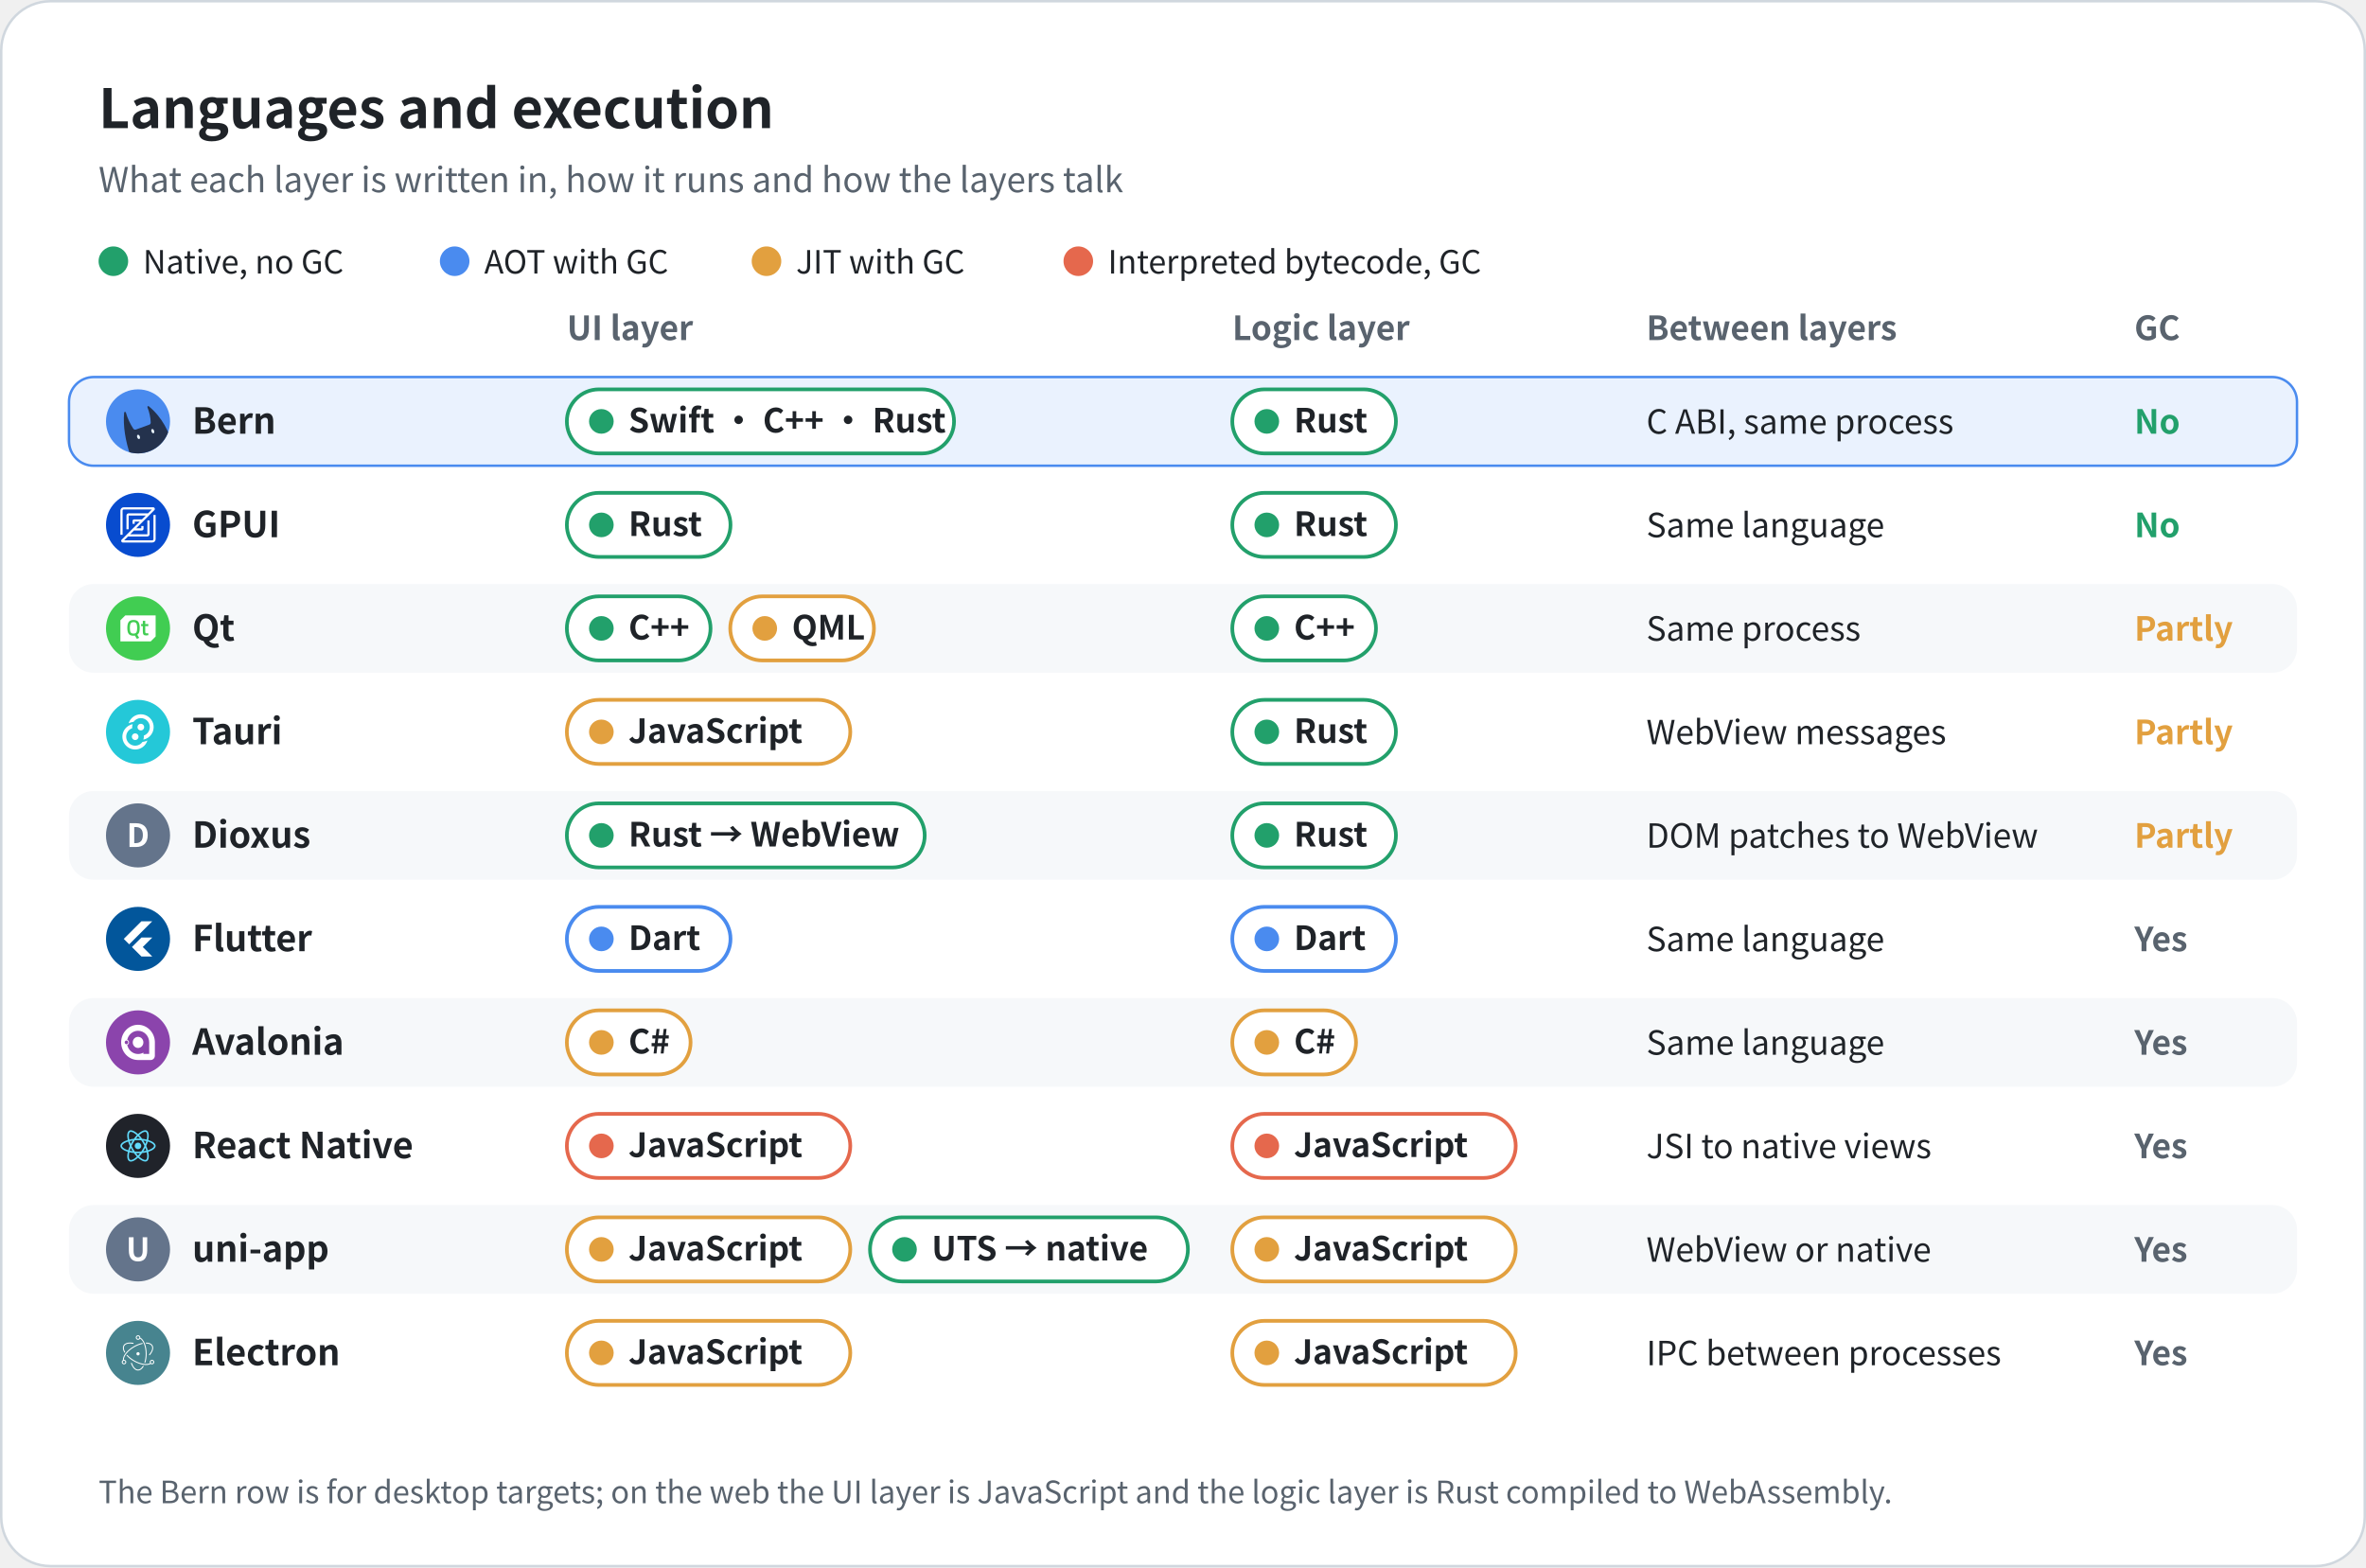
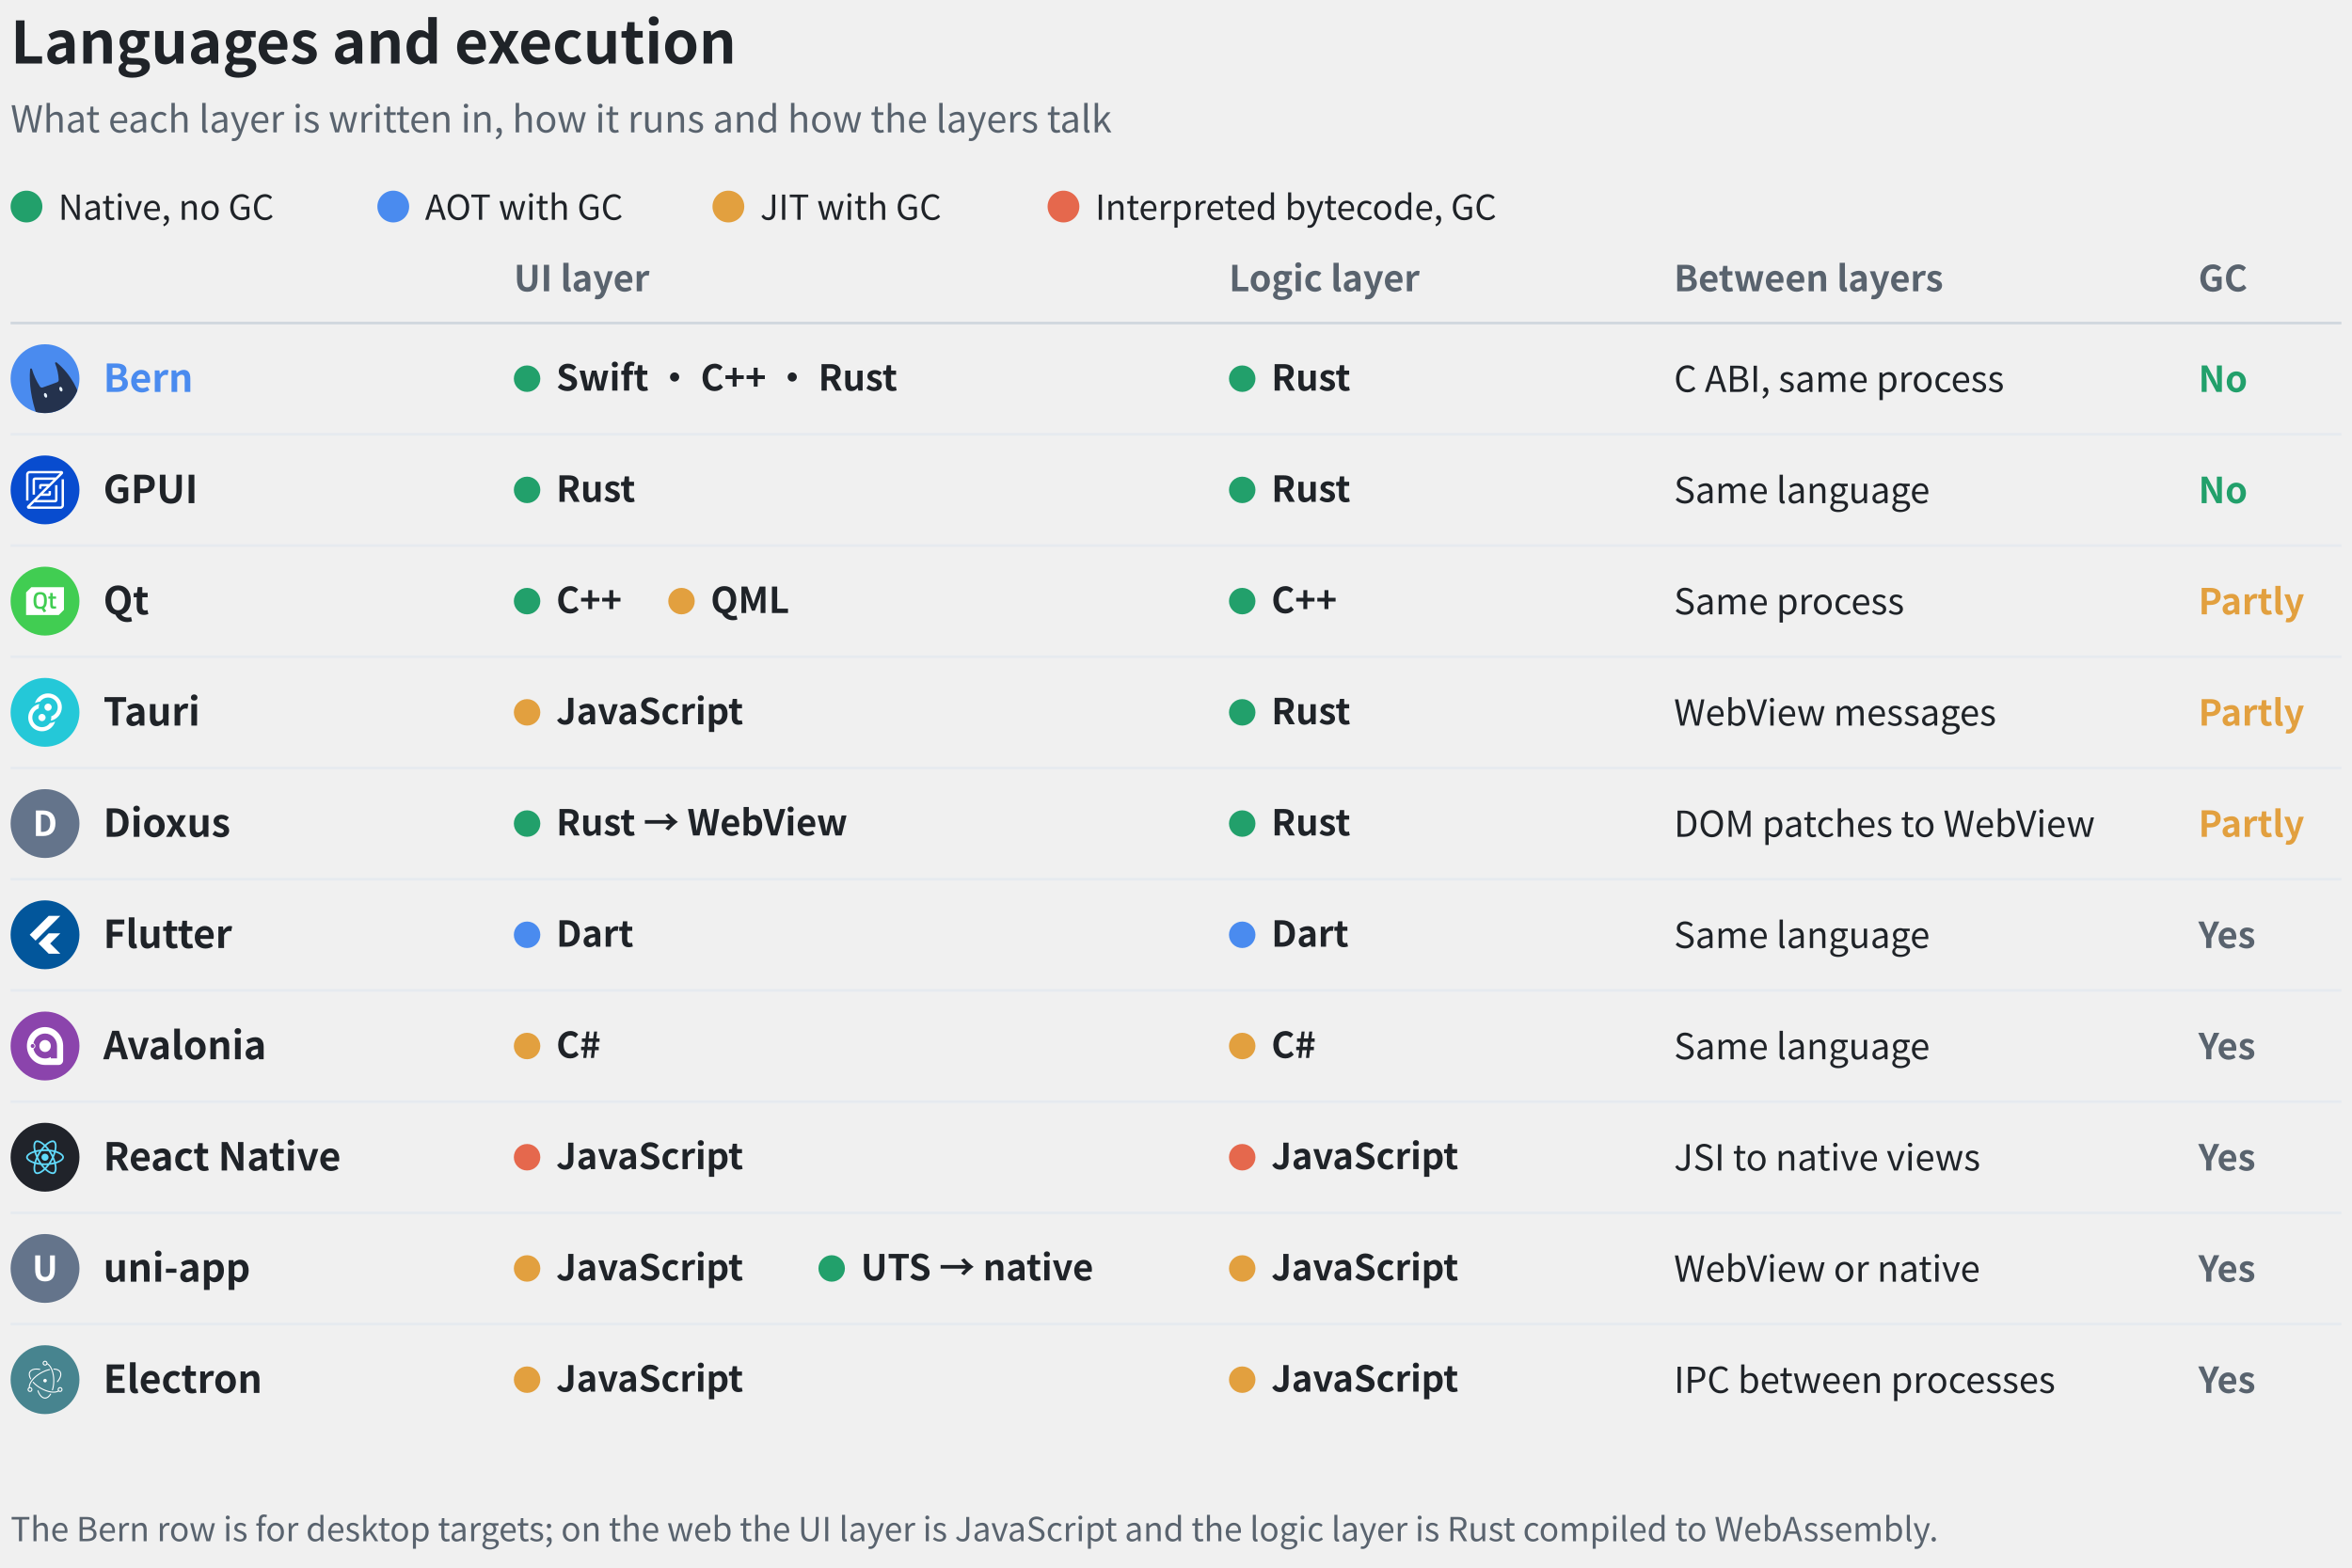
- <svg xmlns="http://www.w3.org/2000/svg" viewBox="0 0 960 636" width="960" height="636" font-family="-apple-system, BlinkMacSystemFont, 'Segoe UI', 'PingFang SC', 'Hiragino Sans GB', 'Microsoft YaHei', 'Noto Sans CJK SC', 'Helvetica Neue', Arial, sans-serif">
+ <svg xmlns="http://www.w3.org/2000/svg" viewBox="36 28 888 592" width="888" height="592" font-family="-apple-system, BlinkMacSystemFont, 'Segoe UI', 'PingFang SC', 'Hiragino Sans GB', 'Microsoft YaHei', 'Noto Sans CJK SC', 'Helvetica Neue', Arial, sans-serif">
  <defs>
    <symbol id="bern-logo" viewBox="0 0 1024 1024">
      <defs>
        <clipPath id="bern-symbol-disc">
          <circle cx="512" cy="512" r="512" />
        </clipPath>
      </defs>
      <g clip-path="url(#bern-symbol-disc)">
        <rect width="1024" height="1024" fill="#4A8BEF" />
        <path fill="#24324D" d="M 290.4 372.1 C 270.7 579.3 309.8 827.6 392.0 1060.0 L 1100 1100 L 1060.0 880.0 C 1013.0 692.2 904.4 451.5 684.3 270.5 A 14 14 0 0 0 662.4 286.5 C 693.7 364.2 711.6 444.8 715.3 529.4 A 36 36 0 0 1 691.6 564.9 C 620.6 590.7 549.5 616.5 478.5 642.4 A 36 36 0 0 1 436.0 628.1 C 383.8 547.6 344.6 461.1 317.8 369.5 A 14 14 0 0 0 290.4 372.1 Z" />
        <ellipse rx="22" ry="36" fill="#E8F4FF" transform="translate(520 760) rotate(-20)" />
        <ellipse rx="22" ry="36" fill="#E8F4FF" transform="translate(748 668) rotate(-20)" />
      </g>
    </symbol>
    <marker id="arrow" viewBox="0 0 10 10" refX="8" refY="5" markerWidth="10" markerHeight="10" markerUnits="userSpaceOnUse" orient="auto-start-reverse">
      <path d="M0 0 L10 5 L0 10 z" fill="#AFB8C1" />
    </marker>
    <marker id="arrow-accent" viewBox="0 0 10 10" refX="8" refY="5" markerWidth="11" markerHeight="11" markerUnits="userSpaceOnUse" orient="auto-start-reverse">
      <path d="M0 0 L10 5 L0 10 z" fill="#4A8BEF" />
    </marker>
  </defs>
-   <rect x="0.5" y="0.5" width="959" height="635" rx="20" fill="#FFFFFF" stroke="#D0D7DE" />
  <text x="40" y="52" font-size="22" font-weight="700" fill="#1F2328">Languages and execution</text>
  <text x="40" y="78" font-size="14" fill="#59636E">What each layer is written in, how it runs and how the layers talk</text>
  <circle cx="46" cy="106" r="6" fill="#22A06B" />
  <text x="58" y="111" font-size="13" fill="#1F2328">Native, no GC</text>
  <circle cx="184.48" cy="106" r="6" fill="#4A8BEF" />
  <text x="196.48" y="111" font-size="13" fill="#1F2328">AOT with GC</text>
  <circle cx="311.0" cy="106" r="6" fill="#E2A03F" />
  <text x="323.0" y="111" font-size="13" fill="#1F2328">JIT with GC</text>
  <circle cx="437.52" cy="106" r="6" fill="#E5684D" />
  <text x="449.52" y="111" font-size="13" fill="#1F2328">Interpreted bytecode, GC</text>
  <text x="230" y="138" font-size="13.5" font-weight="600" fill="#59636E">UI layer</text>
  <text x="500" y="138" font-size="13.5" font-weight="600" fill="#59636E">Logic layer</text>
  <text x="668" y="138" font-size="13.5" font-weight="600" fill="#59636E">Between layers</text>
  <text x="866" y="138" font-size="13.5" font-weight="600" fill="#59636E">GC</text>
-   <rect x="28" y="153.0" width="904" height="36" rx="10" fill="#EAF2FE" stroke="#4A8BEF" />
-   <use href="#bern-logo" x="43.0" y="158.0" width="26.0" height="26.0" />
-   <text x="78" y="176.0" font-size="14.5" font-weight="700" fill="#1F2328">Bern</text>
-   <rect x="230" y="158.0" width="157.1" height="26" rx="13" fill="#FFFFFF" stroke="#22A06B" stroke-width="1.5" />
-   <circle cx="244" cy="171.0" r="5" fill="#22A06B" />
-   <text x="255" y="175.5" font-size="13.5" font-weight="600" fill="#1F2328">Swift · C++ · Rust</text>
-   <rect x="500" y="158.0" width="66.4" height="26" rx="13" fill="#FFFFFF" stroke="#22A06B" stroke-width="1.5" />
-   <circle cx="514" cy="171.0" r="5" fill="#22A06B" />
-   <text x="525" y="175.5" font-size="13.5" font-weight="600" fill="#1F2328">Rust</text>
+   <line x1="40" y1="150.0" x2="920" y2="150.0" stroke="#D0D7DE" />
+   <use href="#bern-logo" x="40.0" y="158.0" width="26.0" height="26.0" />
+   <text x="75" y="176.0" font-size="14.5" font-weight="700" fill="#4A8BEF">Bern</text>
+   <circle cx="235" cy="171.0" r="5" fill="#22A06B" />
+   <text x="246" y="175.5" font-size="13.5" font-weight="600" fill="#1F2328">Swift · C++ · Rust</text>
+   <circle cx="505" cy="171.0" r="5" fill="#22A06B" />
+   <text x="516" y="175.5" font-size="13.5" font-weight="600" fill="#1F2328">Rust</text>
  <text x="668" y="176.0" font-size="13.5" fill="#1F2328">C ABI, same process</text>
  <text x="866" y="176.0" font-size="13.5" font-weight="600" fill="#22A06B">No</text>
-   <circle cx="56.0" cy="213.0" r="13.0" fill="#084CCF" />
-   <path d="M2.25 1.5a.75.75 0 0 0-.75.75v16.5H0V2.25A2.25 2.25 0 0 1 2.25 0h20.095c1.002 0 1.504 1.212.795 1.92L10.764 14.298h3.486V12.75h1.5v1.922a1.125 1.125 0 0 1-1.125 1.125H9.264l-2.578 2.578h11.689V9h1.5v9.375a1.5 1.5 0 0 1-1.5 1.5H5.185L2.562 22.5H21.75a.75.75 0 0 0 .75-.75V5.25H24v16.5A2.25 2.25 0 0 1 21.75 24H1.655C.653 24 .151 22.788.86 22.08L13.19 9.75H9.75v1.5h-1.5V9.375A1.125 1.125 0 0 1 9.375 8.25h5.314l2.625-2.625H5.625V15h-1.5V5.625a1.5 1.5 0 0 1 1.5-1.5h13.19L21.438 1.5z" fill="#FFFFFF" transform="translate(48.85 205.85) scale(0.5958)" />
-   <text x="78" y="218.0" font-size="14.5" font-weight="600" fill="#1F2328">GPUI</text>
-   <rect x="230" y="200.0" width="66.4" height="26" rx="13" fill="#FFFFFF" stroke="#22A06B" stroke-width="1.5" />
-   <circle cx="244" cy="213.0" r="5" fill="#22A06B" />
-   <text x="255" y="217.5" font-size="13.5" font-weight="600" fill="#1F2328">Rust</text>
-   <rect x="500" y="200.0" width="66.4" height="26" rx="13" fill="#FFFFFF" stroke="#22A06B" stroke-width="1.5" />
-   <circle cx="514" cy="213.0" r="5" fill="#22A06B" />
-   <text x="525" y="217.5" font-size="13.5" font-weight="600" fill="#1F2328">Rust</text>
+   <line x1="40" y1="192.0" x2="920" y2="192.0" stroke="#E6EAEF" />
+   <circle cx="53.0" cy="213.0" r="13.0" fill="#084CCF" />
+   <path d="M2.25 1.5a.75.75 0 0 0-.75.75v16.5H0V2.25A2.25 2.25 0 0 1 2.25 0h20.095c1.002 0 1.504 1.212.795 1.92L10.764 14.298h3.486V12.75h1.5v1.922a1.125 1.125 0 0 1-1.125 1.125H9.264l-2.578 2.578h11.689V9h1.5v9.375a1.5 1.5 0 0 1-1.5 1.5H5.185L2.562 22.5H21.75a.75.75 0 0 0 .75-.75V5.25H24v16.5A2.25 2.25 0 0 1 21.75 24H1.655C.653 24 .151 22.788.86 22.08L13.19 9.75H9.75v1.5h-1.5V9.375A1.125 1.125 0 0 1 9.375 8.25h5.314l2.625-2.625H5.625V15h-1.5V5.625a1.5 1.5 0 0 1 1.5-1.5h13.19L21.438 1.5z" fill="#FFFFFF" transform="translate(45.85 205.85) scale(0.5958)" />
+   <text x="75" y="218.0" font-size="14.5" font-weight="600" fill="#1F2328">GPUI</text>
+   <circle cx="235" cy="213.0" r="5" fill="#22A06B" />
+   <text x="246" y="217.5" font-size="13.5" font-weight="600" fill="#1F2328">Rust</text>
+   <circle cx="505" cy="213.0" r="5" fill="#22A06B" />
+   <text x="516" y="217.5" font-size="13.5" font-weight="600" fill="#1F2328">Rust</text>
  <text x="668" y="218.0" font-size="13.5" fill="#1F2328">Same language</text>
  <text x="866" y="218.0" font-size="13.5" font-weight="600" fill="#22A06B">No</text>
-   <rect x="28" y="237.0" width="904" height="36" rx="10" fill="#F6F8FA" />
-   <circle cx="56.0" cy="255.0" r="13.0" fill="#41CD52" />
-   <path d="M21.693 3.162H3.33L0 6.49v14.348h20.671L24 17.51V3.162zM12.785 18.4l-1.562.728-1.35-2.217c-.196.057-.499.09-.924.09-1.579 0-2.683-.425-3.305-1.276-.622-.85-.932-2.2-.932-4.033 0-1.84.319-3.206.949-4.098.63-.892 1.726-1.341 3.288-1.341 1.562 0 2.658.441 3.28 1.333.63.883.94 2.25.94 4.098 0 1.219-.13 2.2-.384 2.945-.261.752-.679 1.325-1.268 1.718zm4.736-1.587c-.858 0-1.447-.196-1.766-.59-.32-.392-.483-1.136-.483-2.232v-3.534H14.11V9.051h1.162V6.843h1.644V9.05h2.094v1.415h-2.094v3.346c0 .622.05 1.03.14 1.227.09.204.326.303.695.303l1.243-.05.073 1.326c-.67.13-1.186.196-1.546.196zm-8.58-9.08c-.95 0-1.604.311-1.963.94-.352.63-.532 1.629-.532 3.011 0 1.374.172 2.364.515 2.953.344.589 1.006.892 1.98.892.973 0 1.628-.295 1.971-.876.335-.58.507-1.57.507-2.953 0-1.39-.172-2.396-.523-3.026-.352-.63-1.006-.94-1.955-.94Z" fill="#FFFFFF" transform="translate(48.85 247.85) scale(0.5958)" />
-   <text x="78" y="260.0" font-size="14.5" font-weight="600" fill="#1F2328">Qt</text>
-   <rect x="230" y="242.0" width="58.3" height="26" rx="13" fill="#FFFFFF" stroke="#22A06B" stroke-width="1.5" />
-   <circle cx="244" cy="255.0" r="5" fill="#22A06B" />
-   <text x="255" y="259.5" font-size="13.5" font-weight="600" fill="#1F2328">C++</text>
-   <rect x="296.3" y="242.0" width="58.3" height="26" rx="13" fill="#FFFFFF" stroke="#E2A03F" stroke-width="1.5" />
-   <circle cx="310.3" cy="255.0" r="5" fill="#E2A03F" />
-   <text x="321.3" y="259.5" font-size="13.5" font-weight="600" fill="#1F2328">QML</text>
-   <rect x="500" y="242.0" width="58.3" height="26" rx="13" fill="#FFFFFF" stroke="#22A06B" stroke-width="1.5" />
-   <circle cx="514" cy="255.0" r="5" fill="#22A06B" />
-   <text x="525" y="259.5" font-size="13.5" font-weight="600" fill="#1F2328">C++</text>
+   <line x1="40" y1="234.0" x2="920" y2="234.0" stroke="#E6EAEF" />
+   <circle cx="53.0" cy="255.0" r="13.0" fill="#41CD52" />
+   <path d="M21.693 3.162H3.33L0 6.49v14.348h20.671L24 17.51V3.162zM12.785 18.4l-1.562.728-1.35-2.217c-.196.057-.499.09-.924.09-1.579 0-2.683-.425-3.305-1.276-.622-.85-.932-2.2-.932-4.033 0-1.84.319-3.206.949-4.098.63-.892 1.726-1.341 3.288-1.341 1.562 0 2.658.441 3.28 1.333.63.883.94 2.25.94 4.098 0 1.219-.13 2.2-.384 2.945-.261.752-.679 1.325-1.268 1.718zm4.736-1.587c-.858 0-1.447-.196-1.766-.59-.32-.392-.483-1.136-.483-2.232v-3.534H14.11V9.051h1.162V6.843h1.644V9.05h2.094v1.415h-2.094v3.346c0 .622.05 1.03.14 1.227.09.204.326.303.695.303l1.243-.05.073 1.326c-.67.13-1.186.196-1.546.196zm-8.58-9.08c-.95 0-1.604.311-1.963.94-.352.63-.532 1.629-.532 3.011 0 1.374.172 2.364.515 2.953.344.589 1.006.892 1.98.892.973 0 1.628-.295 1.971-.876.335-.58.507-1.57.507-2.953 0-1.39-.172-2.396-.523-3.026-.352-.63-1.006-.94-1.955-.94Z" fill="#FFFFFF" transform="translate(45.85 247.85) scale(0.5958)" />
+   <text x="75" y="260.0" font-size="14.5" font-weight="600" fill="#1F2328">Qt</text>
+   <circle cx="235" cy="255.0" r="5" fill="#22A06B" />
+   <text x="246" y="259.5" font-size="13.5" font-weight="600" fill="#1F2328">C++</text>
+   <circle cx="293.3" cy="255.0" r="5" fill="#E2A03F" />
+   <text x="304.3" y="259.5" font-size="13.5" font-weight="600" fill="#1F2328">QML</text>
+   <circle cx="505" cy="255.0" r="5" fill="#22A06B" />
+   <text x="516" y="259.5" font-size="13.5" font-weight="600" fill="#1F2328">C++</text>
  <text x="668" y="260.0" font-size="13.5" fill="#1F2328">Same process</text>
  <text x="866" y="260.0" font-size="13.5" font-weight="600" fill="#E2A03F">Partly</text>
-   <circle cx="56.0" cy="297.0" r="13.0" fill="#24C8D8" />
-   <path d="M13.912 0a8.72 8.72 0 0 0-8.308 6.139c1.05-.515 2.18-.845 3.342-.976 2.415-3.363 7.4-3.412 9.88-.097 2.48 3.315 1.025 8.084-2.883 9.45a6.131 6.131 0 0 1-.3 2.762 8.72 8.72 0 0 0 3.01-1.225A8.72 8.72 0 0 0 13.913 0zm.082 6.451a2.284 2.284 0 1 0-.15 4.566 2.284 2.284 0 0 0 .15-4.566zm-5.629.27a8.72 8.72 0 0 0-3.031 1.235 8.72 8.72 0 1 0 13.06 9.913 10.173 10.174 0 0 1-3.343.965 6.125 6.125 0 1 1-7.028-9.343 6.114 6.115 0 0 1 .342-2.772zm1.713 6.27a2.284 2.284 0 0 0-2.284 2.283 2.284 2.284 0 0 0 2.284 2.284 2.284 2.284 0 0 0 2.284-2.284 2.284 2.284 0 0 0-2.284-2.284z" fill="#FFFFFF" transform="translate(48.85 289.85) scale(0.5958)" />
-   <text x="78" y="302.0" font-size="14.5" font-weight="600" fill="#1F2328">Tauri</text>
-   <rect x="230" y="284.0" width="115.0" height="26" rx="13" fill="#FFFFFF" stroke="#E2A03F" stroke-width="1.5" />
-   <circle cx="244" cy="297.0" r="5" fill="#E2A03F" />
-   <text x="255" y="301.5" font-size="13.5" font-weight="600" fill="#1F2328">JavaScript</text>
-   <rect x="500" y="284.0" width="66.4" height="26" rx="13" fill="#FFFFFF" stroke="#22A06B" stroke-width="1.5" />
-   <circle cx="514" cy="297.0" r="5" fill="#22A06B" />
-   <text x="525" y="301.5" font-size="13.5" font-weight="600" fill="#1F2328">Rust</text>
+   <line x1="40" y1="276.0" x2="920" y2="276.0" stroke="#E6EAEF" />
+   <circle cx="53.0" cy="297.0" r="13.0" fill="#24C8D8" />
+   <path d="M13.912 0a8.72 8.72 0 0 0-8.308 6.139c1.05-.515 2.18-.845 3.342-.976 2.415-3.363 7.4-3.412 9.88-.097 2.48 3.315 1.025 8.084-2.883 9.45a6.131 6.131 0 0 1-.3 2.762 8.72 8.72 0 0 0 3.01-1.225A8.72 8.72 0 0 0 13.913 0zm.082 6.451a2.284 2.284 0 1 0-.15 4.566 2.284 2.284 0 0 0 .15-4.566zm-5.629.27a8.72 8.72 0 0 0-3.031 1.235 8.72 8.72 0 1 0 13.06 9.913 10.173 10.174 0 0 1-3.343.965 6.125 6.125 0 1 1-7.028-9.343 6.114 6.115 0 0 1 .342-2.772zm1.713 6.27a2.284 2.284 0 0 0-2.284 2.283 2.284 2.284 0 0 0 2.284 2.284 2.284 2.284 0 0 0 2.284-2.284 2.284 2.284 0 0 0-2.284-2.284z" fill="#FFFFFF" transform="translate(45.85 289.85) scale(0.5958)" />
+   <text x="75" y="302.0" font-size="14.5" font-weight="600" fill="#1F2328">Tauri</text>
+   <circle cx="235" cy="297.0" r="5" fill="#E2A03F" />
+   <text x="246" y="301.5" font-size="13.5" font-weight="600" fill="#1F2328">JavaScript</text>
+   <circle cx="505" cy="297.0" r="5" fill="#22A06B" />
+   <text x="516" y="301.5" font-size="13.5" font-weight="600" fill="#1F2328">Rust</text>
  <text x="668" y="302.0" font-size="13.5" fill="#1F2328">WebView messages</text>
  <text x="866" y="302.0" font-size="13.5" font-weight="600" fill="#E2A03F">Partly</text>
-   <rect x="28" y="321.0" width="904" height="36" rx="10" fill="#F6F8FA" />
-   <circle cx="56.0" cy="339.0" r="13.0" fill="#64748B" />
-   <text x="56.0" y="343.7" text-anchor="middle" font-size="13.0" font-weight="700" fill="#FFFFFF">D</text>
-   <text x="78" y="344.0" font-size="14.5" font-weight="600" fill="#1F2328">Dioxus</text>
-   <rect x="230" y="326.0" width="145.2" height="26" rx="13" fill="#FFFFFF" stroke="#22A06B" stroke-width="1.5" />
-   <circle cx="244" cy="339.0" r="5" fill="#22A06B" />
-   <text x="255" y="343.5" font-size="13.5" font-weight="600" fill="#1F2328">Rust → WebView</text>
-   <rect x="500" y="326.0" width="66.4" height="26" rx="13" fill="#FFFFFF" stroke="#22A06B" stroke-width="1.5" />
-   <circle cx="514" cy="339.0" r="5" fill="#22A06B" />
-   <text x="525" y="343.5" font-size="13.5" font-weight="600" fill="#1F2328">Rust</text>
+   <line x1="40" y1="318.0" x2="920" y2="318.0" stroke="#E6EAEF" />
+   <circle cx="53.0" cy="339.0" r="13.0" fill="#64748B" />
+   <text x="53.0" y="343.7" text-anchor="middle" font-size="13.0" font-weight="700" fill="#FFFFFF">D</text>
+   <text x="75" y="344.0" font-size="14.5" font-weight="600" fill="#1F2328">Dioxus</text>
+   <circle cx="235" cy="339.0" r="5" fill="#22A06B" />
+   <text x="246" y="343.5" font-size="13.5" font-weight="600" fill="#1F2328">Rust → WebView</text>
+   <circle cx="505" cy="339.0" r="5" fill="#22A06B" />
+   <text x="516" y="343.5" font-size="13.5" font-weight="600" fill="#1F2328">Rust</text>
  <text x="668" y="344.0" font-size="13.5" fill="#1F2328">DOM patches to WebView</text>
  <text x="866" y="344.0" font-size="13.5" font-weight="600" fill="#E2A03F">Partly</text>
-   <circle cx="56.0" cy="381.0" r="13.0" fill="#02569B" />
-   <path d="M14.314 0L2.3 12 6 15.7 21.684.013h-7.357zm.014 11.072L7.857 17.53l6.47 6.47H21.7l-6.46-6.468 6.46-6.46h-7.37z" fill="#FFFFFF" transform="translate(48.85 373.85) scale(0.5958)" />
-   <text x="78" y="386.0" font-size="14.5" font-weight="600" fill="#1F2328">Flutter</text>
-   <rect x="230" y="368.0" width="66.4" height="26" rx="13" fill="#FFFFFF" stroke="#4A8BEF" stroke-width="1.5" />
-   <circle cx="244" cy="381.0" r="5" fill="#4A8BEF" />
-   <text x="255" y="385.5" font-size="13.5" font-weight="600" fill="#1F2328">Dart</text>
-   <rect x="500" y="368.0" width="66.4" height="26" rx="13" fill="#FFFFFF" stroke="#4A8BEF" stroke-width="1.5" />
-   <circle cx="514" cy="381.0" r="5" fill="#4A8BEF" />
-   <text x="525" y="385.5" font-size="13.5" font-weight="600" fill="#1F2328">Dart</text>
+   <line x1="40" y1="360.0" x2="920" y2="360.0" stroke="#E6EAEF" />
+   <circle cx="53.0" cy="381.0" r="13.0" fill="#02569B" />
+   <path d="M14.314 0L2.3 12 6 15.7 21.684.013h-7.357zm.014 11.072L7.857 17.53l6.47 6.47H21.7l-6.46-6.468 6.46-6.46h-7.37z" fill="#FFFFFF" transform="translate(45.85 373.85) scale(0.5958)" />
+   <text x="75" y="386.0" font-size="14.5" font-weight="600" fill="#1F2328">Flutter</text>
+   <circle cx="235" cy="381.0" r="5" fill="#4A8BEF" />
+   <text x="246" y="385.5" font-size="13.5" font-weight="600" fill="#1F2328">Dart</text>
+   <circle cx="505" cy="381.0" r="5" fill="#4A8BEF" />
+   <text x="516" y="385.5" font-size="13.5" font-weight="600" fill="#1F2328">Dart</text>
  <text x="668" y="386.0" font-size="13.5" fill="#1F2328">Same language</text>
  <text x="866" y="386.0" font-size="13.5" font-weight="600" fill="#59636E">Yes</text>
-   <rect x="28" y="405.0" width="904" height="36" rx="10" fill="#F6F8FA" />
-   <circle cx="56.0" cy="423.0" r="13.0" fill="#8B44AC" />
-   <path d="M12.034 8.208c-2.003 0-3.627 1.696-3.627 3.789s1.624 3.789 3.627 3.789 3.627-1.697 3.627-3.79-1.624-3.788-3.627-3.788m-7.392 2.067c.72.211 1.248.902 1.248 1.722s-.528 1.51-1.248 1.721c.752 3.54 3.776 6.188 7.392 6.188 1.316 0 2.554-.35 3.632-.967v.914h3.94v-7.528a5 5 0 0 0 0-.224v-.104c0-4.369-3.39-7.91-7.572-7.91-3.616 0-6.64 2.648-7.392 6.188m-.5 2.982c.67 0 1.212-.567 1.212-1.266s-.542-1.265-1.212-1.265-1.211.566-1.211 1.265c0 .7.542 1.266 1.211 1.266M20.682 24H11.8C5.549 23.887.515 18.556.515 12c0-6.627 5.143-12 11.487-12 6.241 0 11.32 5.2 11.483 11.678l-.02 9.743C23.3 22.876 22.12 24 20.683 24" fill="#FFFFFF" transform="translate(48.85 415.85) scale(0.5958)" />
-   <text x="78" y="428.0" font-size="14.5" font-weight="600" fill="#1F2328">Avalonia</text>
-   <rect x="230" y="410.0" width="50.2" height="26" rx="13" fill="#FFFFFF" stroke="#E2A03F" stroke-width="1.5" />
-   <circle cx="244" cy="423.0" r="5" fill="#E2A03F" />
-   <text x="255" y="427.5" font-size="13.5" font-weight="600" fill="#1F2328">C#</text>
-   <rect x="500" y="410.0" width="50.2" height="26" rx="13" fill="#FFFFFF" stroke="#E2A03F" stroke-width="1.5" />
-   <circle cx="514" cy="423.0" r="5" fill="#E2A03F" />
-   <text x="525" y="427.5" font-size="13.5" font-weight="600" fill="#1F2328">C#</text>
+   <line x1="40" y1="402.0" x2="920" y2="402.0" stroke="#E6EAEF" />
+   <circle cx="53.0" cy="423.0" r="13.0" fill="#8B44AC" />
+   <path d="M12.034 8.208c-2.003 0-3.627 1.696-3.627 3.789s1.624 3.789 3.627 3.789 3.627-1.697 3.627-3.79-1.624-3.788-3.627-3.788m-7.392 2.067c.72.211 1.248.902 1.248 1.722s-.528 1.51-1.248 1.721c.752 3.54 3.776 6.188 7.392 6.188 1.316 0 2.554-.35 3.632-.967v.914h3.94v-7.528a5 5 0 0 0 0-.224v-.104c0-4.369-3.39-7.91-7.572-7.91-3.616 0-6.64 2.648-7.392 6.188m-.5 2.982c.67 0 1.212-.567 1.212-1.266s-.542-1.265-1.212-1.265-1.211.566-1.211 1.265c0 .7.542 1.266 1.211 1.266M20.682 24H11.8C5.549 23.887.515 18.556.515 12c0-6.627 5.143-12 11.487-12 6.241 0 11.32 5.2 11.483 11.678l-.02 9.743C23.3 22.876 22.12 24 20.683 24" fill="#FFFFFF" transform="translate(45.85 415.85) scale(0.5958)" />
+   <text x="75" y="428.0" font-size="14.5" font-weight="600" fill="#1F2328">Avalonia</text>
+   <circle cx="235" cy="423.0" r="5" fill="#E2A03F" />
+   <text x="246" y="427.5" font-size="13.5" font-weight="600" fill="#1F2328">C#</text>
+   <circle cx="505" cy="423.0" r="5" fill="#E2A03F" />
+   <text x="516" y="427.5" font-size="13.5" font-weight="600" fill="#1F2328">C#</text>
  <text x="668" y="428.0" font-size="13.5" fill="#1F2328">Same language</text>
  <text x="866" y="428.0" font-size="13.5" font-weight="600" fill="#59636E">Yes</text>
-   <circle cx="56.0" cy="465.0" r="13.0" fill="#20232A" />
-   <path d="M14.23 12.004a2.236 2.236 0 0 1-2.235 2.236 2.236 2.236 0 0 1-2.236-2.236 2.236 2.236 0 0 1 2.235-2.236 2.236 2.236 0 0 1 2.236 2.236zm2.648-10.69c-1.346 0-3.107.96-4.888 2.622-1.78-1.653-3.542-2.602-4.887-2.602-.41 0-.783.093-1.106.278-1.375.793-1.683 3.264-.973 6.365C1.98 8.917 0 10.42 0 12.004c0 1.59 1.99 3.097 5.043 4.03-.704 3.113-.39 5.588.988 6.38.32.187.69.275 1.102.275 1.345 0 3.107-.96 4.888-2.624 1.78 1.654 3.542 2.603 4.887 2.603.41 0 .783-.09 1.106-.275 1.374-.792 1.683-3.263.973-6.365C22.02 15.096 24 13.59 24 12.004c0-1.59-1.99-3.097-5.043-4.032.704-3.11.39-5.587-.988-6.38-.318-.184-.688-.277-1.092-.278zm-.005 1.09v.006c.225 0 .406.044.558.127.666.382.955 1.835.73 3.704-.054.46-.142.945-.25 1.44-.96-.236-2.006-.417-3.107-.534-.66-.905-1.345-1.727-2.035-2.447 1.592-1.48 3.087-2.292 4.105-2.295zm-9.77.02c1.012 0 2.514.808 4.11 2.28-.686.72-1.37 1.537-2.02 2.442-1.107.117-2.154.298-3.113.538-.112-.49-.195-.964-.254-1.42-.23-1.868.054-3.32.714-3.707.19-.09.4-.127.563-.132zm4.882 3.05c.455.468.91.992 1.36 1.564-.44-.02-.89-.034-1.345-.034-.46 0-.915.01-1.36.034.44-.572.895-1.096 1.345-1.565zM12 8.1c.74 0 1.477.034 2.202.093.406.582.802 1.203 1.183 1.86.372.64.71 1.29 1.018 1.946-.308.655-.646 1.31-1.013 1.95-.38.66-.773 1.288-1.18 1.87-.728.063-1.466.098-2.21.098-.74 0-1.477-.035-2.202-.093-.406-.582-.802-1.204-1.183-1.86-.372-.64-.71-1.29-1.018-1.946.303-.657.646-1.313 1.013-1.954.38-.66.773-1.286 1.18-1.868.728-.064 1.466-.098 2.21-.098zm-3.635.254c-.24.377-.48.763-.704 1.16-.225.39-.435.782-.635 1.174-.265-.656-.49-1.31-.676-1.947.64-.15 1.315-.283 2.015-.386zm7.26 0c.695.103 1.365.23 2.006.387-.18.632-.405 1.282-.66 1.933-.2-.39-.41-.783-.64-1.174-.225-.392-.465-.774-.705-1.146zm3.063.675c.484.15.944.317 1.375.498 1.732.74 2.852 1.708 2.852 2.476-.005.768-1.125 1.74-2.857 2.475-.42.18-.88.342-1.355.493-.28-.958-.646-1.956-1.1-2.98.45-1.017.81-2.01 1.085-2.964zm-13.395.004c.278.96.645 1.957 1.1 2.98-.45 1.017-.812 2.01-1.086 2.964-.484-.15-.944-.318-1.37-.5-1.732-.737-2.852-1.706-2.852-2.474 0-.768 1.12-1.742 2.852-2.476.42-.18.88-.342 1.356-.494zm11.678 4.28c.265.657.49 1.312.676 1.948-.64.157-1.316.29-2.016.39.24-.375.48-.762.705-1.158.225-.39.435-.788.636-1.18zm-9.945.02c.2.392.41.783.64 1.175.23.39.465.772.705 1.143-.695-.102-1.365-.23-2.006-.386.18-.63.406-1.282.66-1.933zM17.92 16.32c.112.493.2.968.254 1.423.23 1.868-.054 3.32-.714 3.708-.147.09-.338.128-.563.128-1.012 0-2.514-.807-4.11-2.28.686-.72 1.37-1.536 2.02-2.44 1.107-.118 2.154-.3 3.113-.54zm-11.83.01c.96.234 2.006.415 3.107.532.66.905 1.345 1.727 2.035 2.446-1.595 1.483-3.092 2.295-4.11 2.295-.22-.005-.406-.05-.553-.132-.666-.38-.955-1.834-.73-3.703.054-.46.142-.944.25-1.438zm4.56.64c.44.02.89.034 1.345.034.46 0 .915-.01 1.36-.034-.44.572-.895 1.095-1.345 1.565-.455-.47-.91-.993-1.36-1.565z" fill="#61DAFB" transform="translate(48.85 457.85) scale(0.5958)" />
-   <text x="78" y="470.0" font-size="14.5" font-weight="600" fill="#1F2328">React Native</text>
-   <rect x="230" y="452.0" width="115.0" height="26" rx="13" fill="#FFFFFF" stroke="#E5684D" stroke-width="1.5" />
-   <circle cx="244" cy="465.0" r="5" fill="#E5684D" />
-   <text x="255" y="469.5" font-size="13.5" font-weight="600" fill="#1F2328">JavaScript</text>
-   <rect x="500" y="452.0" width="115.0" height="26" rx="13" fill="#FFFFFF" stroke="#E5684D" stroke-width="1.5" />
-   <circle cx="514" cy="465.0" r="5" fill="#E5684D" />
-   <text x="525" y="469.5" font-size="13.5" font-weight="600" fill="#1F2328">JavaScript</text>
+   <line x1="40" y1="444.0" x2="920" y2="444.0" stroke="#E6EAEF" />
+   <circle cx="53.0" cy="465.0" r="13.0" fill="#20232A" />
+   <path d="M14.23 12.004a2.236 2.236 0 0 1-2.235 2.236 2.236 2.236 0 0 1-2.236-2.236 2.236 2.236 0 0 1 2.235-2.236 2.236 2.236 0 0 1 2.236 2.236zm2.648-10.69c-1.346 0-3.107.96-4.888 2.622-1.78-1.653-3.542-2.602-4.887-2.602-.41 0-.783.093-1.106.278-1.375.793-1.683 3.264-.973 6.365C1.98 8.917 0 10.42 0 12.004c0 1.59 1.99 3.097 5.043 4.03-.704 3.113-.39 5.588.988 6.38.32.187.69.275 1.102.275 1.345 0 3.107-.96 4.888-2.624 1.78 1.654 3.542 2.603 4.887 2.603.41 0 .783-.09 1.106-.275 1.374-.792 1.683-3.263.973-6.365C22.02 15.096 24 13.59 24 12.004c0-1.59-1.99-3.097-5.043-4.032.704-3.11.39-5.587-.988-6.38-.318-.184-.688-.277-1.092-.278zm-.005 1.09v.006c.225 0 .406.044.558.127.666.382.955 1.835.73 3.704-.054.46-.142.945-.25 1.44-.96-.236-2.006-.417-3.107-.534-.66-.905-1.345-1.727-2.035-2.447 1.592-1.48 3.087-2.292 4.105-2.295zm-9.77.02c1.012 0 2.514.808 4.11 2.28-.686.72-1.37 1.537-2.02 2.442-1.107.117-2.154.298-3.113.538-.112-.49-.195-.964-.254-1.42-.23-1.868.054-3.32.714-3.707.19-.09.4-.127.563-.132zm4.882 3.05c.455.468.91.992 1.36 1.564-.44-.02-.89-.034-1.345-.034-.46 0-.915.01-1.36.034.44-.572.895-1.096 1.345-1.565zM12 8.1c.74 0 1.477.034 2.202.093.406.582.802 1.203 1.183 1.86.372.64.71 1.29 1.018 1.946-.308.655-.646 1.31-1.013 1.95-.38.66-.773 1.288-1.18 1.87-.728.063-1.466.098-2.21.098-.74 0-1.477-.035-2.202-.093-.406-.582-.802-1.204-1.183-1.86-.372-.64-.71-1.29-1.018-1.946.303-.657.646-1.313 1.013-1.954.38-.66.773-1.286 1.18-1.868.728-.064 1.466-.098 2.21-.098zm-3.635.254c-.24.377-.48.763-.704 1.16-.225.39-.435.782-.635 1.174-.265-.656-.49-1.31-.676-1.947.64-.15 1.315-.283 2.015-.386zm7.26 0c.695.103 1.365.23 2.006.387-.18.632-.405 1.282-.66 1.933-.2-.39-.41-.783-.64-1.174-.225-.392-.465-.774-.705-1.146zm3.063.675c.484.15.944.317 1.375.498 1.732.74 2.852 1.708 2.852 2.476-.005.768-1.125 1.74-2.857 2.475-.42.18-.88.342-1.355.493-.28-.958-.646-1.956-1.1-2.98.45-1.017.81-2.01 1.085-2.964zm-13.395.004c.278.96.645 1.957 1.1 2.98-.45 1.017-.812 2.01-1.086 2.964-.484-.15-.944-.318-1.37-.5-1.732-.737-2.852-1.706-2.852-2.474 0-.768 1.12-1.742 2.852-2.476.42-.18.88-.342 1.356-.494zm11.678 4.28c.265.657.49 1.312.676 1.948-.64.157-1.316.29-2.016.39.24-.375.48-.762.705-1.158.225-.39.435-.788.636-1.18zm-9.945.02c.2.392.41.783.64 1.175.23.39.465.772.705 1.143-.695-.102-1.365-.23-2.006-.386.18-.63.406-1.282.66-1.933zM17.92 16.32c.112.493.2.968.254 1.423.23 1.868-.054 3.32-.714 3.708-.147.09-.338.128-.563.128-1.012 0-2.514-.807-4.11-2.28.686-.72 1.37-1.536 2.02-2.44 1.107-.118 2.154-.3 3.113-.54zm-11.83.01c.96.234 2.006.415 3.107.532.66.905 1.345 1.727 2.035 2.446-1.595 1.483-3.092 2.295-4.11 2.295-.22-.005-.406-.05-.553-.132-.666-.38-.955-1.834-.73-3.703.054-.46.142-.944.25-1.438zm4.56.64c.44.02.89.034 1.345.034.46 0 .915-.01 1.36-.034-.44.572-.895 1.095-1.345 1.565-.455-.47-.91-.993-1.36-1.565z" fill="#61DAFB" transform="translate(45.85 457.85) scale(0.5958)" />
+   <text x="75" y="470.0" font-size="14.5" font-weight="600" fill="#1F2328">React Native</text>
+   <circle cx="235" cy="465.0" r="5" fill="#E5684D" />
+   <text x="246" y="469.5" font-size="13.5" font-weight="600" fill="#1F2328">JavaScript</text>
+   <circle cx="505" cy="465.0" r="5" fill="#E5684D" />
+   <text x="516" y="469.5" font-size="13.5" font-weight="600" fill="#1F2328">JavaScript</text>
  <text x="668" y="470.0" font-size="13.5" fill="#1F2328">JSI to native views</text>
  <text x="866" y="470.0" font-size="13.5" font-weight="600" fill="#59636E">Yes</text>
-   <rect x="28" y="489.0" width="904" height="36" rx="10" fill="#F6F8FA" />
-   <circle cx="56.0" cy="507.0" r="13.0" fill="#64748B" />
-   <text x="56.0" y="511.7" text-anchor="middle" font-size="13.0" font-weight="700" fill="#FFFFFF">U</text>
-   <text x="78" y="512.0" font-size="14.5" font-weight="600" fill="#1F2328">uni-app</text>
-   <rect x="230" y="494.0" width="115.0" height="26" rx="13" fill="#FFFFFF" stroke="#E2A03F" stroke-width="1.5" />
-   <circle cx="244" cy="507.0" r="5" fill="#E2A03F" />
-   <text x="255" y="511.5" font-size="13.5" font-weight="600" fill="#1F2328">JavaScript</text>
-   <rect x="353.0" y="494.0" width="129.0" height="26" rx="13" fill="#FFFFFF" stroke="#22A06B" stroke-width="1.5" />
-   <circle cx="367.0" cy="507.0" r="5" fill="#22A06B" />
-   <text x="378.0" y="511.5" font-size="13.5" font-weight="600" fill="#1F2328">UTS → native</text>
-   <rect x="500" y="494.0" width="115.0" height="26" rx="13" fill="#FFFFFF" stroke="#E2A03F" stroke-width="1.5" />
-   <circle cx="514" cy="507.0" r="5" fill="#E2A03F" />
-   <text x="525" y="511.5" font-size="13.5" font-weight="600" fill="#1F2328">JavaScript</text>
+   <line x1="40" y1="486.0" x2="920" y2="486.0" stroke="#E6EAEF" />
+   <circle cx="53.0" cy="507.0" r="13.0" fill="#64748B" />
+   <text x="53.0" y="511.7" text-anchor="middle" font-size="13.0" font-weight="700" fill="#FFFFFF">U</text>
+   <text x="75" y="512.0" font-size="14.5" font-weight="600" fill="#1F2328">uni-app</text>
+   <circle cx="235" cy="507.0" r="5" fill="#E2A03F" />
+   <text x="246" y="511.5" font-size="13.5" font-weight="600" fill="#1F2328">JavaScript</text>
+   <circle cx="350.0" cy="507.0" r="5" fill="#22A06B" />
+   <text x="361.0" y="511.5" font-size="13.5" font-weight="600" fill="#1F2328">UTS → native</text>
+   <circle cx="505" cy="507.0" r="5" fill="#E2A03F" />
+   <text x="516" y="511.5" font-size="13.5" font-weight="600" fill="#1F2328">JavaScript</text>
  <text x="668" y="512.0" font-size="13.5" fill="#1F2328">WebView or native</text>
  <text x="866" y="512.0" font-size="13.5" font-weight="600" fill="#59636E">Yes</text>
-   <circle cx="56.0" cy="549.0" r="13.0" fill="#47848F" />
-   <path d="M12.011 0c-.85 0-1.539.689-1.539 1.539 0 .85.689 1.539 1.539 1.539.595 0 1.11-.338 1.366-.832 2.221 1.268 3.847 5.473 3.847 10.362 0 2.071-.289 4.056-.825 5.769a.322.322 0 0 0 .211.403.322.322 0 0 0 .403-.211c.556-1.776.854-3.825.854-5.96 0-5.193-1.772-9.686-4.321-11.003.001-.022.004-.044.004-.067 0-.85-.689-1.539-1.539-1.539zm0 .643a.896.896 0 1 1 0 1.792.896.896 0 1 1 0-1.792zm-5.486 4.305c-2.067.007-3.647.665-4.388 1.948-.738 1.277-.527 2.971.511 4.781a.322.322 0 0 0 .558-.32C2.271 9.727 2.089 8.266 2.694 7.218c.821-1.422 3.033-1.955 5.932-1.427a.322.322 0 0 0 .115-.633c-.784-.143-1.527-.212-2.216-.21zm11.052.018a.322.322 0 0 0-.008.643c1.834.024 3.156.596 3.75 1.626.819 1.419.18 3.595-1.718 5.837a.322.322 0 0 0 .038.454.322.322 0 0 0 .453-.038c2.054-2.426 2.771-4.866 1.784-6.574-.726-1.257-2.26-1.921-4.299-1.947zm-2.698.292a.323.323 0 0 0-.065.007c-1.857.398-3.833 1.175-5.731 2.271-4.57 2.638-7.592 6.495-7.36 9.372-.473.263-.793.766-.793 1.345 0 .85.689 1.539 1.539 1.539.85 0 1.539-.689 1.539-1.539 0-.85-.689-1.539-1.539-1.539-.038 0-.075.003-.113.006-.1-2.56 2.743-6.141 7.048-8.627 1.841-1.063 3.755-1.816 5.545-2.2a.322.322 0 0 0-.07-.636zm-2.879 6.236a1.119 1.119 0 0 0-.224.025c-.601.13-.983.723-.853 1.324.13.601.723.983 1.324.853.601-.13.983-.723.853-1.324-.114-.526-.582-.884-1.099-.879zM4.532 13.341a.321.321 0 0 0-.232.084.321.321 0 0 0-.021.454c1.268 1.394 2.916 2.701 4.795 3.786 4.415 2.549 9.106 3.285 11.561 1.839a1.53 1.53 0 0 0 .897.29c.85 0 1.539-.689 1.539-1.539 0-.85-.689-1.539-1.539-1.539-.85 0-1.539.689-1.539 1.539 0 .276.074.534.201.758-2.245 1.214-6.631.5-10.798-1.905-1.823-1.052-3.418-2.318-4.64-3.661a.321.321 0 0 0-.223-.105zm-2.063 4.017a.896.896 0 1 1 0 1.792.896.896 0 1 1 0-1.792zm19.062 0a.896.896 0 1 1 0 1.792.891.891 0 0 1-.586-.219c-.003-.004-.004-.008-.007-.012a.32.32 0 0 0-.096-.091.896.896 0 0 1 .689-1.469zm-14.005 1.368a.322.322 0 0 0-.321.43C8.279 22.154 10.036 24 12.011 24c1.441 0 2.773-.982 3.813-2.711a.322.322 0 0 0-.11-.441.322.322 0 0 0-.442.11c-.934 1.554-2.081 2.399-3.261 2.399-1.641 0-3.208-1.647-4.2-4.418a.322.322 0 0 0-.285-.213z" fill="#FFFFFF" transform="translate(48.85 541.85) scale(0.5958)" />
-   <text x="78" y="554.0" font-size="14.5" font-weight="600" fill="#1F2328">Electron</text>
-   <rect x="230" y="536.0" width="115.0" height="26" rx="13" fill="#FFFFFF" stroke="#E2A03F" stroke-width="1.5" />
-   <circle cx="244" cy="549.0" r="5" fill="#E2A03F" />
-   <text x="255" y="553.5" font-size="13.5" font-weight="600" fill="#1F2328">JavaScript</text>
-   <rect x="500" y="536.0" width="115.0" height="26" rx="13" fill="#FFFFFF" stroke="#E2A03F" stroke-width="1.5" />
-   <circle cx="514" cy="549.0" r="5" fill="#E2A03F" />
-   <text x="525" y="553.5" font-size="13.5" font-weight="600" fill="#1F2328">JavaScript</text>
+   <line x1="40" y1="528.0" x2="920" y2="528.0" stroke="#E6EAEF" />
+   <circle cx="53.0" cy="549.0" r="13.0" fill="#47848F" />
+   <path d="M12.011 0c-.85 0-1.539.689-1.539 1.539 0 .85.689 1.539 1.539 1.539.595 0 1.11-.338 1.366-.832 2.221 1.268 3.847 5.473 3.847 10.362 0 2.071-.289 4.056-.825 5.769a.322.322 0 0 0 .211.403.322.322 0 0 0 .403-.211c.556-1.776.854-3.825.854-5.96 0-5.193-1.772-9.686-4.321-11.003.001-.022.004-.044.004-.067 0-.85-.689-1.539-1.539-1.539zm0 .643a.896.896 0 1 1 0 1.792.896.896 0 1 1 0-1.792zm-5.486 4.305c-2.067.007-3.647.665-4.388 1.948-.738 1.277-.527 2.971.511 4.781a.322.322 0 0 0 .558-.32C2.271 9.727 2.089 8.266 2.694 7.218c.821-1.422 3.033-1.955 5.932-1.427a.322.322 0 0 0 .115-.633c-.784-.143-1.527-.212-2.216-.21zm11.052.018a.322.322 0 0 0-.008.643c1.834.024 3.156.596 3.75 1.626.819 1.419.18 3.595-1.718 5.837a.322.322 0 0 0 .038.454.322.322 0 0 0 .453-.038c2.054-2.426 2.771-4.866 1.784-6.574-.726-1.257-2.26-1.921-4.299-1.947zm-2.698.292a.323.323 0 0 0-.065.007c-1.857.398-3.833 1.175-5.731 2.271-4.57 2.638-7.592 6.495-7.36 9.372-.473.263-.793.766-.793 1.345 0 .85.689 1.539 1.539 1.539.85 0 1.539-.689 1.539-1.539 0-.85-.689-1.539-1.539-1.539-.038 0-.075.003-.113.006-.1-2.56 2.743-6.141 7.048-8.627 1.841-1.063 3.755-1.816 5.545-2.2a.322.322 0 0 0-.07-.636zm-2.879 6.236a1.119 1.119 0 0 0-.224.025c-.601.13-.983.723-.853 1.324.13.601.723.983 1.324.853.601-.13.983-.723.853-1.324-.114-.526-.582-.884-1.099-.879zM4.532 13.341a.321.321 0 0 0-.232.084.321.321 0 0 0-.021.454c1.268 1.394 2.916 2.701 4.795 3.786 4.415 2.549 9.106 3.285 11.561 1.839a1.53 1.53 0 0 0 .897.29c.85 0 1.539-.689 1.539-1.539 0-.85-.689-1.539-1.539-1.539-.85 0-1.539.689-1.539 1.539 0 .276.074.534.201.758-2.245 1.214-6.631.5-10.798-1.905-1.823-1.052-3.418-2.318-4.64-3.661a.321.321 0 0 0-.223-.105zm-2.063 4.017a.896.896 0 1 1 0 1.792.896.896 0 1 1 0-1.792zm19.062 0a.896.896 0 1 1 0 1.792.891.891 0 0 1-.586-.219c-.003-.004-.004-.008-.007-.012a.32.32 0 0 0-.096-.091.896.896 0 0 1 .689-1.469zm-14.005 1.368a.322.322 0 0 0-.321.43C8.279 22.154 10.036 24 12.011 24c1.441 0 2.773-.982 3.813-2.711a.322.322 0 0 0-.11-.441.322.322 0 0 0-.442.11c-.934 1.554-2.081 2.399-3.261 2.399-1.641 0-3.208-1.647-4.2-4.418a.322.322 0 0 0-.285-.213z" fill="#FFFFFF" transform="translate(45.85 541.85) scale(0.5958)" />
+   <text x="75" y="554.0" font-size="14.5" font-weight="600" fill="#1F2328">Electron</text>
+   <circle cx="235" cy="549.0" r="5" fill="#E2A03F" />
+   <text x="246" y="553.5" font-size="13.5" font-weight="600" fill="#1F2328">JavaScript</text>
+   <circle cx="505" cy="549.0" r="5" fill="#E2A03F" />
+   <text x="516" y="553.5" font-size="13.5" font-weight="600" fill="#1F2328">JavaScript</text>
  <text x="668" y="554.0" font-size="13.5" fill="#1F2328">IPC between processes</text>
  <text x="866" y="554.0" font-size="13.5" font-weight="600" fill="#59636E">Yes</text>
  <text x="40" y="610" font-size="12.5" fill="#59636E">The Bern row is for desktop targets; on the web the UI layer is JavaScript and the logic layer is Rust compiled to WebAssembly.</text>
</svg>
